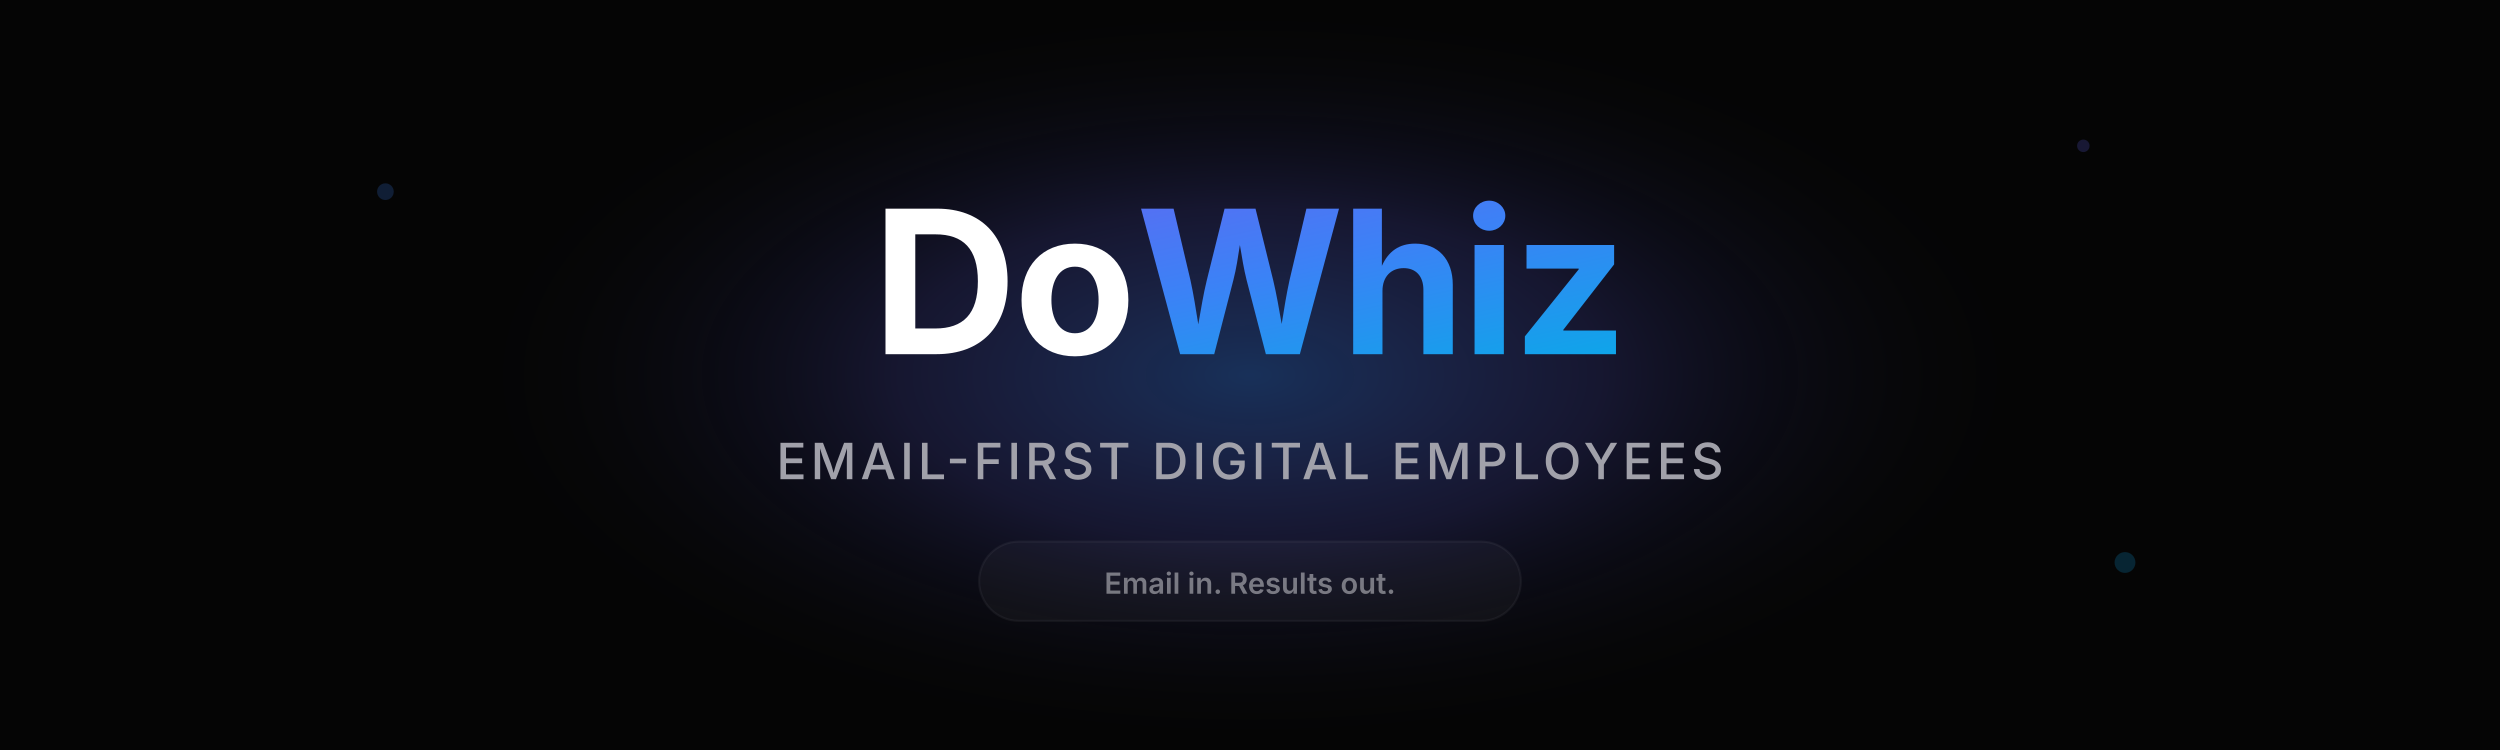
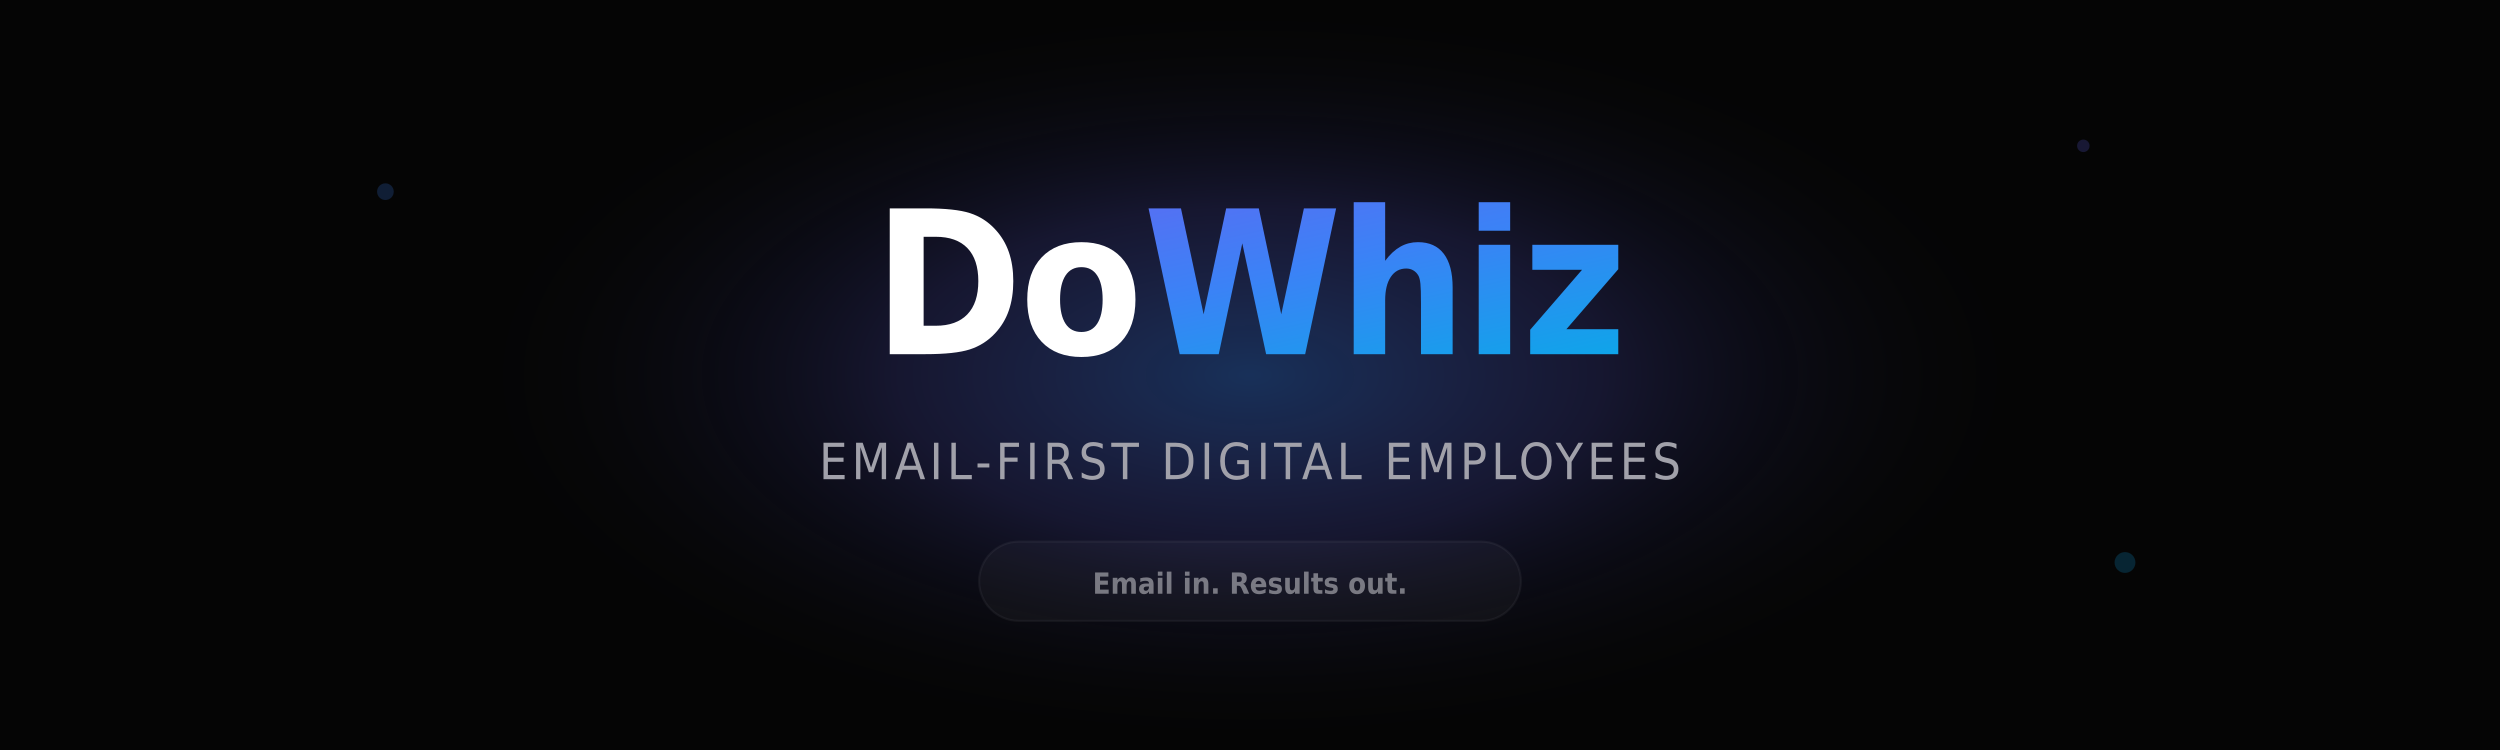
<svg xmlns="http://www.w3.org/2000/svg" width="1200" height="360" viewBox="0 0 1200 360" fill="none" role="img" aria-labelledby="title desc">
  <defs>
    <linearGradient id="accent" x1="0" y1="0" x2="1" y2="1">
      <stop offset="0%" stop-color="#6366F1" />
      <stop offset="50%" stop-color="#3B82F6" />
      <stop offset="100%" stop-color="#0EA5E9" />
    </linearGradient>
    <radialGradient id="halo" cx="0" cy="0" r="1" gradientUnits="userSpaceOnUse" gradientTransform="translate(600 180) rotate(90) scale(180 380)">
      <stop offset="0%" stop-color="#3B82F6" stop-opacity="0.35" />
      <stop offset="45%" stop-color="#6366F1" stop-opacity="0.18" />
      <stop offset="100%" stop-color="#050505" stop-opacity="0" />
    </radialGradient>
  </defs>
  <rect width="1200" height="360" fill="#050505" />
  <rect width="1200" height="360" fill="url(#halo)" />
  <g>
-     <text x="600" y="170" text-anchor="middle" font-size="96" font-weight="700" font-family="Inter, Segoe UI, Arial, sans-serif" fill="#FFFFFF" letter-spacing="-1.5">
+     <text x="600" y="170" text-anchor="middle" font-size="96" font-weight="700" font-family="Calibri, Gill Sans, Gill Sans MT, Myriad Pro, Myriad, DejaVu Sans Condensed, Liberation Sans, Nimbus Sans L, Tahoma, Geneva, Helvetica Neue, Helvetica, Arial, sans-serif" fill="#FFFFFF" letter-spacing="-1.5">
      Do<tspan fill="url(#accent)">Whiz</tspan>
    </text>
-     <text x="600" y="230" text-anchor="middle" font-size="24" font-weight="500" font-family="Inter, Segoe UI, Arial, sans-serif" fill="#A1A1AA" letter-spacing="2">
+     <text x="600" y="230" text-anchor="middle" font-size="24" font-weight="500" font-family="Calibri, Gill Sans, Gill Sans MT, Myriad Pro, Myriad, DejaVu Sans Condensed, Liberation Sans, Nimbus Sans L, Tahoma, Geneva, Helvetica Neue, Helvetica, Arial, sans-serif" fill="#A1A1AA" letter-spacing="2">
      EMAIL-FIRST DIGITAL EMPLOYEES
    </text>
  </g>
  <g opacity="0.5">
    <rect x="470" y="260" width="260" height="38" rx="19" fill="white" fill-opacity="0.06" stroke="white" stroke-opacity="0.1" />
-     <text x="600" y="285" text-anchor="middle" font-size="14" font-weight="600" font-family="Inter, Segoe UI, Arial, sans-serif" fill="#E4E4E7">
+     <text x="600" y="285" text-anchor="middle" font-size="14" font-weight="600" font-family="Calibri, Gill Sans, Gill Sans MT, Myriad Pro, Myriad, DejaVu Sans Condensed, Liberation Sans, Nimbus Sans L, Tahoma, Geneva, Helvetica Neue, Helvetica, Arial, sans-serif" fill="#E4E4E7">
      Email in. Results out.
    </text>
  </g>
  <g opacity="0.2">
    <circle cx="185" cy="92" r="4" fill="#3B82F6" />
    <circle cx="1000" cy="70" r="3" fill="#6366F1" />
    <circle cx="1020" cy="270" r="5" fill="#0EA5E9" />
  </g>
</svg>
